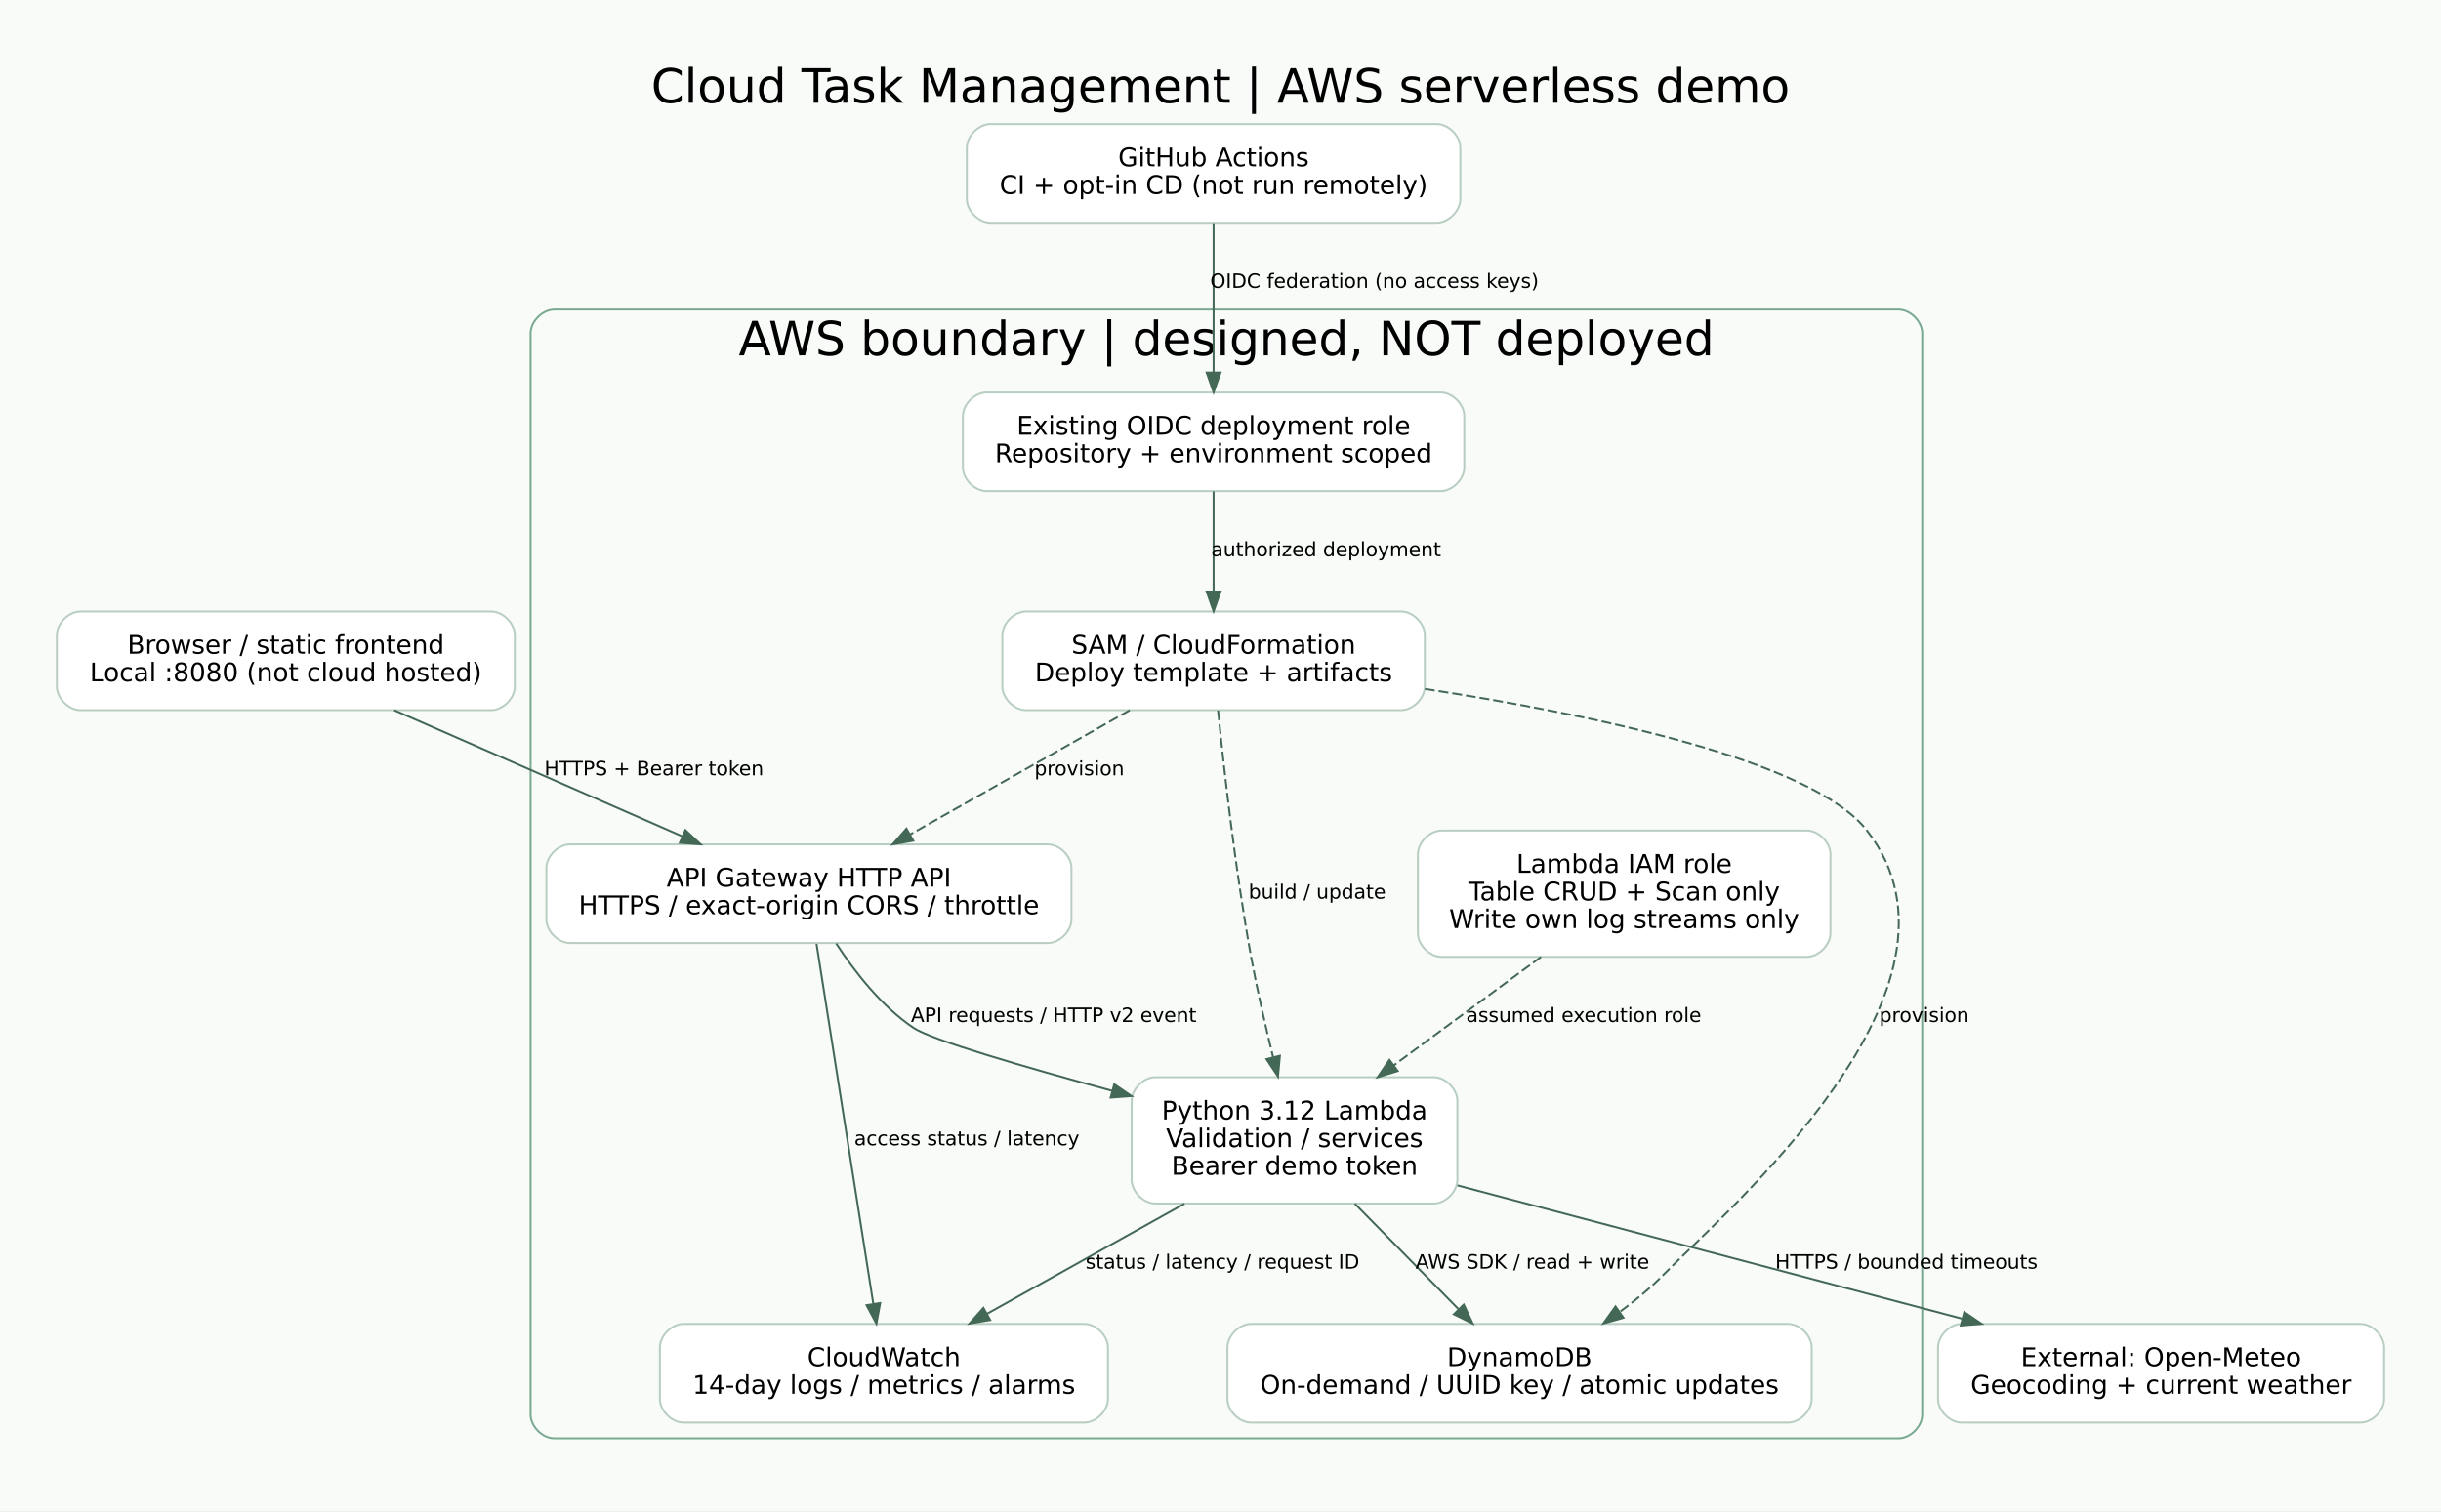
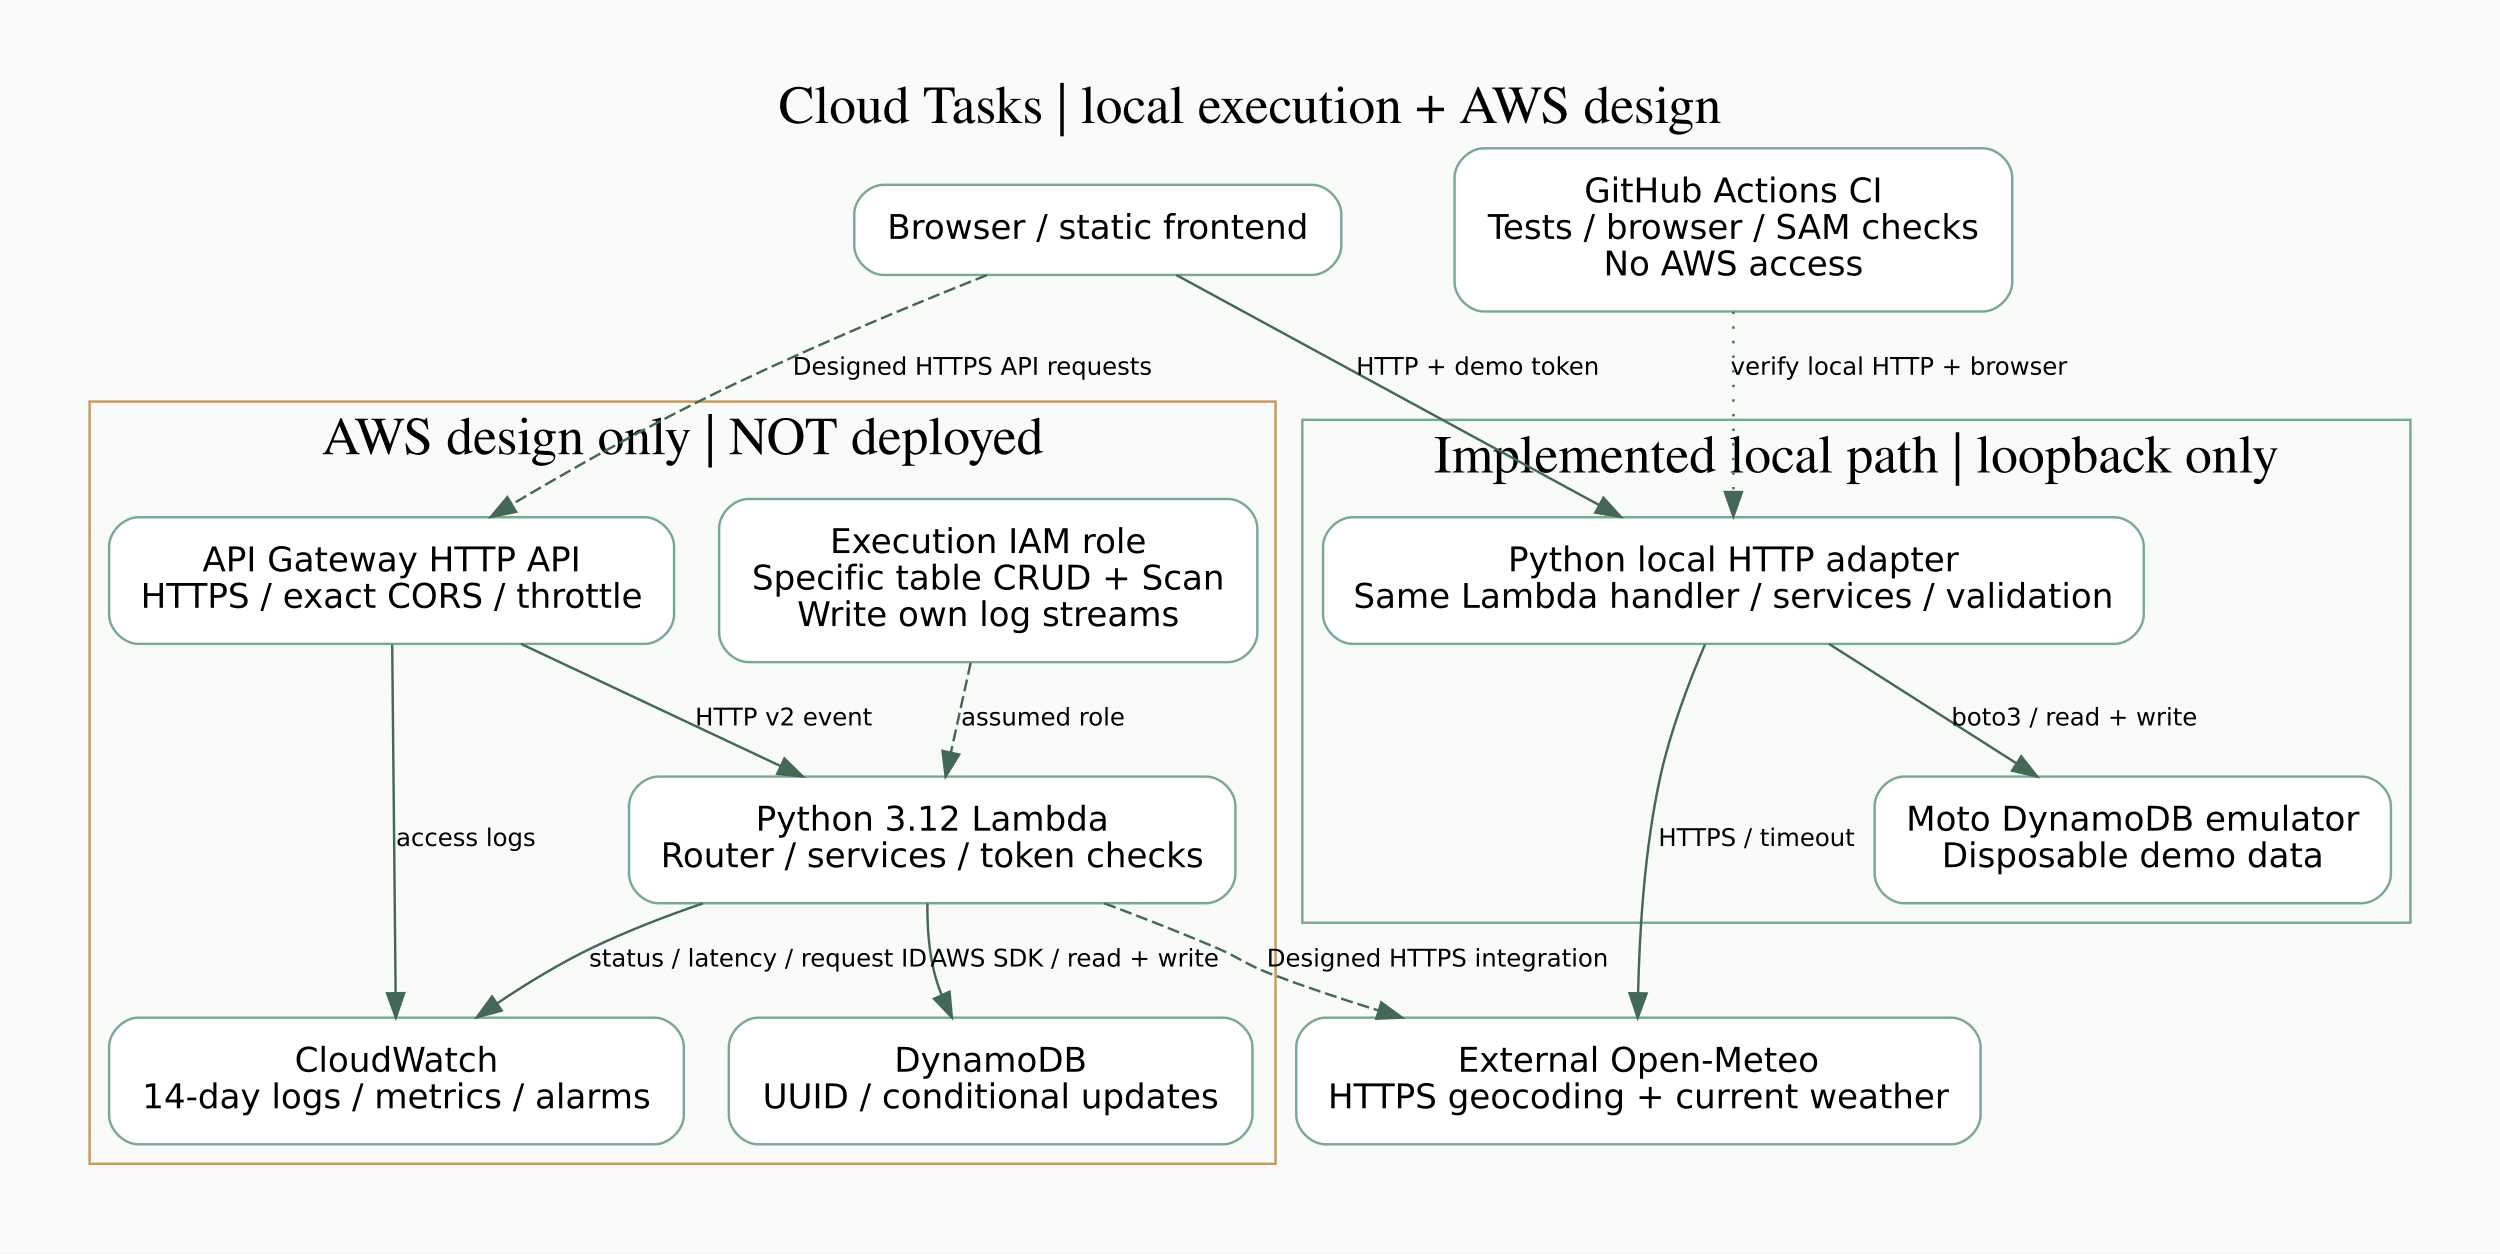
- <svg xmlns="http://www.w3.org/2000/svg" width="1237pt" height="766pt" viewBox="0.00 0.00 1236.60 765.60">
-   <g id="graph0" class="graph" transform="scale(1 1) rotate(0) translate(28.8 736.8)">
-     <polygon fill="#f8fbf8" stroke="transparent" points="-28.8,28.8 -28.8,-736.8 1207.8,-736.8 1207.8,28.8 -28.8,28.8" />
-     <text text-anchor="middle" x="589.5" y="-684.8" font-family="DejaVu Sans" font-size="24.00">Cloud Task Management | AWS serverless demo</text>
+ <svg xmlns="http://www.w3.org/2000/svg" width="1027pt" height="515pt" viewBox="0.00 0.00 1026.60 514.60">
+   <g id="graph0" class="graph" transform="scale(1 1) rotate(0) translate(28.8 485.8)">
+     <polygon fill="#f8fbf8" stroke="transparent" points="-28.8,28.8 -28.8,-485.8 997.8,-485.8 997.8,28.8 -28.8,28.8" />
+     <text text-anchor="middle" x="484.5" y="-435.4" font-family="Times,serif" font-size="22.00">Cloud Tasks | local execution + AWS design</text>
    <g id="clust1" class="cluster">
-       <path fill="#f8fbf8" stroke="#7aa991" d="M252,-8C252,-8 933,-8 933,-8 939,-8 945,-14 945,-20 945,-20 945,-568 945,-568 945,-574 939,-580 933,-580 933,-580 252,-580 252,-580 246,-580 240,-574 240,-568 240,-568 240,-20 240,-20 240,-14 246,-8 252,-8" />
-       <text text-anchor="middle" x="592.5" y="-556.8" font-family="DejaVu Sans" font-size="24.00">AWS boundary | designed, NOT deployed</text>
+       <polygon fill="#f8fbf8" stroke="#7aa991" points="506,-107 506,-313.5 961,-313.5 961,-107 506,-107" />
+       <text text-anchor="middle" x="733.5" y="-291.9" font-family="Times,serif" font-size="22.00">Implemented local path | loopback only</text>
+     </g>
+     <g id="clust2" class="cluster">
+       <polygon fill="#f8fbf8" stroke="#c49a60" points="8,-8 8,-321 495,-321 495,-8 8,-8" />
+       <text text-anchor="middle" x="251.5" y="-299.4" font-family="Times,serif" font-size="22.00">AWS design only | NOT deployed</text>
    </g>
    <g id="node1" class="node">
-       <path fill="white" stroke="#b9cec2" d="M220,-427C220,-427 12,-427 12,-427 6,-427 0,-421 0,-415 0,-415 0,-389 0,-389 0,-383 6,-377 12,-377 12,-377 220,-377 220,-377 226,-377 232,-383 232,-389 232,-389 232,-415 232,-415 232,-421 226,-427 220,-427" />
-       <text text-anchor="middle" x="116" y="-405.6" font-family="DejaVu Sans" font-size="13.00">Browser / static frontend</text>
-       <text text-anchor="middle" x="116" y="-391.6" font-family="DejaVu Sans" font-size="13.00">Local :8080 (not cloud hosted)</text>
+       <path fill="white" stroke="#7aa991" d="M510,-410C510,-410 334,-410 334,-410 328,-410 322,-404 322,-398 322,-398 322,-385 322,-385 322,-379 328,-373 334,-373 334,-373 510,-373 510,-373 516,-373 522,-379 522,-385 522,-385 522,-398 522,-398 522,-404 516,-410 510,-410" />
+       <text text-anchor="middle" x="422" y="-387.8" font-family="DejaVu Sans" font-size="14.00">Browser / static frontend</text>
    </g>
    <g id="node4" class="node">
-       <path fill="white" stroke="#b9cec2" d="M502,-309C502,-309 260,-309 260,-309 254,-309 248,-303 248,-297 248,-297 248,-271 248,-271 248,-265 254,-259 260,-259 260,-259 502,-259 502,-259 508,-259 514,-265 514,-271 514,-271 514,-297 514,-297 514,-303 508,-309 502,-309" />
-       <text text-anchor="middle" x="381" y="-287.6" font-family="DejaVu Sans" font-size="13.00">API Gateway HTTP API</text>
-       <text text-anchor="middle" x="381" y="-273.6" font-family="DejaVu Sans" font-size="13.00">HTTPS / exact-origin CORS / throttle</text>
+       <path fill="white" stroke="#7aa991" d="M839.5,-273.5C839.5,-273.5 526.5,-273.5 526.5,-273.5 520.5,-273.5 514.5,-267.5 514.5,-261.5 514.5,-261.5 514.5,-233.5 514.5,-233.5 514.5,-227.5 520.5,-221.5 526.5,-221.5 526.5,-221.5 839.5,-221.5 839.5,-221.5 845.5,-221.5 851.5,-227.5 851.5,-233.5 851.5,-233.5 851.5,-261.5 851.5,-261.5 851.5,-267.5 845.5,-273.5 839.5,-273.5" />
+       <text text-anchor="middle" x="683" y="-251.3" font-family="DejaVu Sans" font-size="14.00">Python local HTTP adapter</text>
+       <text text-anchor="middle" x="683" y="-236.3" font-family="DejaVu Sans" font-size="14.00">Same Lambda handler / services / validation</text>
    </g>
    <g id="edge1" class="edge">
-       <path fill="none" stroke="#446856" d="M170.91,-376.96C213.37,-358.38 272.24,-332.61 316.87,-313.07" />
-       <polygon fill="#446856" stroke="#446856" points="318.4,-316.22 326.16,-309 315.6,-309.81 318.4,-316.22" />
-       <text text-anchor="middle" x="302.5" y="-344" font-family="DejaVu Sans" font-size="10.00">HTTPS + Bearer token</text>
+       <path fill="none" stroke="#446856" d="M454.27,-372.95C497.59,-349.38 575.19,-307.16 627.86,-278.5" />
+       <polygon fill="#446856" stroke="#446856" points="629.63,-281.52 636.74,-273.67 626.29,-275.37 629.63,-281.52" />
+       <text text-anchor="middle" x="578" y="-332" font-family="DejaVu Sans" font-size="10.00">HTTP + demo token</text>
+     </g>
+     <g id="node6" class="node">
+       <path fill="white" stroke="#7aa991" d="M236,-273.5C236,-273.5 28,-273.5 28,-273.5 22,-273.5 16,-267.5 16,-261.5 16,-261.5 16,-233.5 16,-233.5 16,-227.5 22,-221.5 28,-221.5 28,-221.5 236,-221.5 236,-221.5 242,-221.5 248,-227.5 248,-233.5 248,-233.5 248,-261.5 248,-261.5 248,-267.5 242,-273.5 236,-273.5" />
+       <text text-anchor="middle" x="132" y="-251.3" font-family="DejaVu Sans" font-size="14.00">API Gateway HTTP API</text>
+       <text text-anchor="middle" x="132" y="-236.3" font-family="DejaVu Sans" font-size="14.00">HTTPS / exact CORS / throttle</text>
+     </g>
+     <g id="edge4" class="edge">
+       <path fill="none" stroke="#446856" stroke-dasharray="5,2" d="M376.44,-372.92C343.15,-359.66 297.18,-340.48 258,-321 232.27,-308.2 204.49,-292.44 181.59,-278.89" />
+       <polygon fill="#446856" stroke="#446856" points="183.12,-275.73 172.74,-273.62 179.54,-281.75 183.12,-275.73" />
+       <text text-anchor="middle" x="370.5" y="-332" font-family="DejaVu Sans" font-size="10.00">Designed HTTPS API requests</text>
    </g>
    <g id="node2" class="node">
-       <path fill="white" stroke="#b9cec2" d="M1167,-66C1167,-66 965,-66 965,-66 959,-66 953,-60 953,-54 953,-54 953,-28 953,-28 953,-22 959,-16 965,-16 965,-16 1167,-16 1167,-16 1173,-16 1179,-22 1179,-28 1179,-28 1179,-54 1179,-54 1179,-60 1173,-66 1167,-66" />
-       <text text-anchor="middle" x="1066" y="-44.6" font-family="DejaVu Sans" font-size="13.00">External: Open-Meteo</text>
-       <text text-anchor="middle" x="1066" y="-30.6" font-family="DejaVu Sans" font-size="13.00">Geocoding + current weather</text>
+       <path fill="white" stroke="#7aa991" d="M785.5,-425C785.5,-425 580.5,-425 580.5,-425 574.5,-425 568.5,-419 568.5,-413 568.5,-413 568.5,-370 568.5,-370 568.5,-364 574.5,-358 580.5,-358 580.5,-358 785.5,-358 785.5,-358 791.5,-358 797.5,-364 797.5,-370 797.5,-370 797.5,-413 797.5,-413 797.5,-419 791.5,-425 785.5,-425" />
+       <text text-anchor="middle" x="683" y="-402.8" font-family="DejaVu Sans" font-size="14.00">GitHub Actions CI</text>
+       <text text-anchor="middle" x="683" y="-387.8" font-family="DejaVu Sans" font-size="14.00">Tests / browser / SAM checks</text>
+       <text text-anchor="middle" x="683" y="-372.8" font-family="DejaVu Sans" font-size="14.00">No AWS access</text>
+     </g>
+     <g id="edge11" class="edge">
+       <path fill="none" stroke="#446856" stroke-dasharray="1,5" d="M683,-357.92C683,-335.87 683,-306.74 683,-284.08" />
+       <polygon fill="#446856" stroke="#446856" points="686.5,-283.85 683,-273.85 679.5,-283.85 686.5,-283.85" />
+       <text text-anchor="middle" x="751" y="-332" font-family="DejaVu Sans" font-size="10.00">verify local HTTP + browser</text>
    </g>
    <g id="node3" class="node">
-       <path fill="white" stroke="#b9cec2" d="M699,-674C699,-674 473,-674 473,-674 467,-674 461,-668 461,-662 461,-662 461,-636 461,-636 461,-630 467,-624 473,-624 473,-624 699,-624 699,-624 705,-624 711,-630 711,-636 711,-636 711,-662 711,-662 711,-668 705,-674 699,-674" />
-       <text text-anchor="middle" x="586" y="-652.6" font-family="DejaVu Sans" font-size="13.00">GitHub Actions</text>
-       <text text-anchor="middle" x="586" y="-638.6" font-family="DejaVu Sans" font-size="13.00">CI + opt-in CD (not run remotely)</text>
+       <path fill="white" stroke="#7aa991" d="M772.5,-68C772.5,-68 515.5,-68 515.5,-68 509.5,-68 503.5,-62 503.5,-56 503.5,-56 503.5,-28 503.5,-28 503.5,-22 509.5,-16 515.5,-16 515.5,-16 772.5,-16 772.5,-16 778.5,-16 784.5,-22 784.5,-28 784.5,-28 784.5,-56 784.5,-56 784.5,-62 778.5,-68 772.5,-68" />
+       <text text-anchor="middle" x="644" y="-45.8" font-family="DejaVu Sans" font-size="14.00">External Open-Meteo</text>
+       <text text-anchor="middle" x="644" y="-30.8" font-family="DejaVu Sans" font-size="14.00">HTTPS geocoding + current weather</text>
+     </g>
+     <g id="edge3" class="edge">
+       <path fill="none" stroke="#446856" d="M671.35,-221.29C664.79,-205.94 657.12,-185.73 653,-167 646.5,-137.49 644.42,-103.17 643.87,-78.13" />
+       <polygon fill="#446856" stroke="#446856" points="647.37,-77.95 643.72,-68.01 640.37,-78.06 647.37,-77.95" />
+       <text text-anchor="middle" x="692.5" y="-138.5" font-family="DejaVu Sans" font-size="10.00">HTTPS / timeout</text>
+     </g>
+     <g id="node5" class="node">
+       <path fill="white" stroke="#7aa991" d="M941,-167C941,-167 753,-167 753,-167 747,-167 741,-161 741,-155 741,-155 741,-127 741,-127 741,-121 747,-115 753,-115 753,-115 941,-115 941,-115 947,-115 953,-121 953,-127 953,-127 953,-155 953,-155 953,-161 947,-167 941,-167" />
+       <text text-anchor="middle" x="847" y="-144.8" font-family="DejaVu Sans" font-size="14.00">Moto DynamoDB emulator</text>
+       <text text-anchor="middle" x="847" y="-129.8" font-family="DejaVu Sans" font-size="14.00">Disposable demo data</text>
+     </g>
+     <g id="edge2" class="edge">
+       <path fill="none" stroke="#446856" d="M722.28,-221.47C745.32,-206.79 774.61,-188.13 799.01,-172.58" />
+       <polygon fill="#446856" stroke="#446856" points="801.2,-175.33 807.75,-167.01 797.44,-169.43 801.2,-175.33" />
+       <text text-anchor="middle" x="823" y="-188" font-family="DejaVu Sans" font-size="10.00">boto3 / read + write</text>
+     </g>
+     <g id="node7" class="node">
+       <path fill="white" stroke="#7aa991" d="M466.5,-167C466.5,-167 241.5,-167 241.5,-167 235.5,-167 229.5,-161 229.5,-155 229.5,-155 229.5,-127 229.5,-127 229.5,-121 235.5,-115 241.5,-115 241.5,-115 466.5,-115 466.5,-115 472.5,-115 478.5,-121 478.5,-127 478.5,-127 478.5,-155 478.5,-155 478.5,-161 472.5,-167 466.5,-167" />
+       <text text-anchor="middle" x="354" y="-144.8" font-family="DejaVu Sans" font-size="14.00">Python 3.12 Lambda</text>
+       <text text-anchor="middle" x="354" y="-129.8" font-family="DejaVu Sans" font-size="14.00">Router / services / token checks</text>
+     </g>
+     <g id="edge5" class="edge">
+       <path fill="none" stroke="#446856" d="M185.17,-221.47C217.18,-206.4 258.09,-187.14 291.63,-171.36" />
+       <polygon fill="#446856" stroke="#446856" points="293.32,-174.43 300.88,-167.01 290.34,-168.1 293.32,-174.43" />
+       <text text-anchor="middle" x="293" y="-188" font-family="DejaVu Sans" font-size="10.00">HTTP v2 event</text>
    </g>
    <g id="node9" class="node">
-       <path fill="white" stroke="#b9cec2" d="M701,-538C701,-538 471,-538 471,-538 465,-538 459,-532 459,-526 459,-526 459,-500 459,-500 459,-494 465,-488 471,-488 471,-488 701,-488 701,-488 707,-488 713,-494 713,-500 713,-500 713,-526 713,-526 713,-532 707,-538 701,-538" />
-       <text text-anchor="middle" x="586" y="-516.6" font-family="DejaVu Sans" font-size="13.00">Existing OIDC deployment role</text>
-       <text text-anchor="middle" x="586" y="-502.6" font-family="DejaVu Sans" font-size="13.00">Repository + environment scoped</text>
+       <path fill="white" stroke="#7aa991" d="M240,-68C240,-68 28,-68 28,-68 22,-68 16,-62 16,-56 16,-56 16,-28 16,-28 16,-22 22,-16 28,-16 28,-16 240,-16 240,-16 246,-16 252,-22 252,-28 252,-28 252,-56 252,-56 252,-62 246,-68 240,-68" />
+       <text text-anchor="middle" x="134" y="-45.8" font-family="DejaVu Sans" font-size="14.00">CloudWatch</text>
+       <text text-anchor="middle" x="134" y="-30.8" font-family="DejaVu Sans" font-size="14.00">14-day logs / metrics / alarms</text>
+     </g>
+     <g id="edge9" class="edge">
+       <path fill="none" stroke="#446856" d="M132.25,-221.14C132.6,-185.07 133.25,-118.82 133.66,-78.07" />
+       <polygon fill="#446856" stroke="#446856" points="137.16,-78.08 133.75,-68.04 130.16,-78.01 137.16,-78.08" />
+       <text text-anchor="middle" x="162.5" y="-138.5" font-family="DejaVu Sans" font-size="10.00">access logs</text>
+     </g>
+     <g id="edge7" class="edge">
+       <path fill="none" stroke="#446856" stroke-dasharray="5,2" d="M424.64,-114.98C439.71,-109.32 455.46,-103.16 470,-97 480.43,-92.58 482.4,-90.01 493,-86 507.12,-80.66 522.19,-75.62 537.15,-70.99" />
+       <polygon fill="#446856" stroke="#446856" points="538.4,-74.27 546.95,-68.02 536.36,-67.57 538.4,-74.27" />
+       <text text-anchor="middle" x="561.5" y="-89" font-family="DejaVu Sans" font-size="10.00">Designed HTTPS integration</text>
+     </g>
+     <g id="node8" class="node">
+       <path fill="white" stroke="#7aa991" d="M473.5,-68C473.5,-68 282.5,-68 282.5,-68 276.5,-68 270.5,-62 270.5,-56 270.5,-56 270.5,-28 270.5,-28 270.5,-22 276.5,-16 282.5,-16 282.5,-16 473.5,-16 473.5,-16 479.5,-16 485.5,-22 485.5,-28 485.5,-28 485.5,-56 485.5,-56 485.5,-62 479.5,-68 473.5,-68" />
+       <text text-anchor="middle" x="378" y="-45.8" font-family="DejaVu Sans" font-size="14.00">DynamoDB</text>
+       <text text-anchor="middle" x="378" y="-30.8" font-family="DejaVu Sans" font-size="14.00">UUID / conditional updates</text>
+     </g>
+     <g id="edge6" class="edge">
+       <path fill="none" stroke="#446856" d="M352.03,-114.93C351.94,-105.71 352.59,-95.26 355,-86 355.74,-83.16 356.7,-80.3 357.81,-77.47" />
+       <polygon fill="#446856" stroke="#446856" points="361.12,-78.66 362.05,-68.11 354.74,-75.77 361.12,-78.66" />
+       <text text-anchor="middle" x="412.5" y="-89" font-family="DejaVu Sans" font-size="10.00">AWS SDK / read + write</text>
    </g>
    <g id="edge8" class="edge">
-       <path fill="none" stroke="#446856" d="M586,-623.73C586,-602.67 586,-571.95 586,-548.36" />
-       <polygon fill="#446856" stroke="#446856" points="589.5,-548.09 586,-538.09 582.5,-548.09 589.5,-548.09" />
-       <text text-anchor="middle" x="667.5" y="-591" font-family="DejaVu Sans" font-size="10.00">OIDC federation (no access keys)</text>
-     </g>
-     <g id="node5" class="node">
-       <path fill="white" stroke="#b9cec2" d="M697.5,-191C697.5,-191 556.5,-191 556.5,-191 550.5,-191 544.5,-185 544.5,-179 544.5,-179 544.5,-139 544.5,-139 544.5,-133 550.5,-127 556.5,-127 556.5,-127 697.5,-127 697.5,-127 703.5,-127 709.5,-133 709.5,-139 709.5,-139 709.5,-179 709.5,-179 709.5,-185 703.5,-191 697.5,-191" />
-       <text text-anchor="middle" x="627" y="-169.6" font-family="DejaVu Sans" font-size="13.00">Python 3.12 Lambda</text>
-       <text text-anchor="middle" x="627" y="-155.6" font-family="DejaVu Sans" font-size="13.00">Validation / services</text>
-       <text text-anchor="middle" x="627" y="-141.6" font-family="DejaVu Sans" font-size="13.00">Bearer demo token</text>
-     </g>
-     <g id="edge2" class="edge">
-       <path fill="none" stroke="#446856" d="M394.82,-258.76C404.17,-244.4 417.75,-226.92 434,-216 443.07,-209.9 489.5,-196.36 534.55,-184.12" />
-       <polygon fill="#446856" stroke="#446856" points="535.68,-187.43 544.42,-181.45 533.86,-180.68 535.68,-187.43" />
-       <text text-anchor="middle" x="505" y="-219" font-family="DejaVu Sans" font-size="10.00">API requests / HTTP v2 event</text>
-     </g>
-     <g id="node7" class="node">
-       <path fill="white" stroke="#b9cec2" d="M520.5,-66C520.5,-66 317.5,-66 317.5,-66 311.5,-66 305.5,-60 305.5,-54 305.5,-54 305.5,-28 305.5,-28 305.5,-22 311.5,-16 317.5,-16 317.5,-16 520.5,-16 520.5,-16 526.5,-16 532.5,-22 532.5,-28 532.5,-28 532.5,-54 532.5,-54 532.5,-60 526.5,-66 520.5,-66" />
-       <text text-anchor="middle" x="419" y="-44.6" font-family="DejaVu Sans" font-size="13.00">CloudWatch</text>
-       <text text-anchor="middle" x="419" y="-30.6" font-family="DejaVu Sans" font-size="13.00">14-day logs / metrics / alarms</text>
-     </g>
-     <g id="edge5" class="edge">
-       <path fill="none" stroke="#446856" d="M384.85,-258.57C391.66,-215.42 405.81,-125.65 413.59,-76.31" />
-       <polygon fill="#446856" stroke="#446856" points="417.09,-76.56 415.19,-66.14 410.18,-75.47 417.09,-76.56" />
-       <text text-anchor="middle" x="461" y="-156.5" font-family="DejaVu Sans" font-size="10.00">access status / latency</text>
-     </g>
-     <g id="edge7" class="edge">
-       <path fill="none" stroke="#446856" d="M709.57,-136.18C782.1,-117.02 887.84,-89.08 965.31,-68.61" />
-       <polygon fill="#446856" stroke="#446856" points="966.32,-71.96 975.09,-66.02 964.53,-65.19 966.32,-71.96" />
-       <text text-anchor="middle" x="937" y="-94" font-family="DejaVu Sans" font-size="10.00">HTTPS / bounded timeouts</text>
-     </g>
-     <g id="node6" class="node">
-       <path fill="white" stroke="#b9cec2" d="M877,-66C877,-66 605,-66 605,-66 599,-66 593,-60 593,-54 593,-54 593,-28 593,-28 593,-22 599,-16 605,-16 605,-16 877,-16 877,-16 883,-16 889,-22 889,-28 889,-28 889,-54 889,-54 889,-60 883,-66 877,-66" />
-       <text text-anchor="middle" x="741" y="-44.6" font-family="DejaVu Sans" font-size="13.00">DynamoDB</text>
-       <text text-anchor="middle" x="741" y="-30.6" font-family="DejaVu Sans" font-size="13.00">On-demand / UUID key / atomic updates</text>
-     </g>
-     <g id="edge3" class="edge">
-       <path fill="none" stroke="#446856" d="M657.55,-126.91C673.79,-110.39 693.72,-90.11 710.02,-73.52" />
-       <polygon fill="#446856" stroke="#446856" points="712.72,-75.77 717.24,-66.18 707.73,-70.86 712.72,-75.77" />
-       <text text-anchor="middle" x="747.5" y="-94" font-family="DejaVu Sans" font-size="10.00">AWS SDK / read + write</text>
-     </g>
-     <g id="edge4" class="edge">
-       <path fill="none" stroke="#446856" d="M571.26,-126.91C540.15,-109.57 501.65,-88.09 471.14,-71.08" />
-       <polygon fill="#446856" stroke="#446856" points="472.8,-67.99 462.36,-66.18 469.39,-74.11 472.8,-67.99" />
-       <text text-anchor="middle" x="590.5" y="-94" font-family="DejaVu Sans" font-size="10.00">status / latency / request ID</text>
-     </g>
-     <g id="node8" class="node">
-       <path fill="white" stroke="#b9cec2" d="M886.5,-316C886.5,-316 701.5,-316 701.5,-316 695.5,-316 689.5,-310 689.5,-304 689.5,-304 689.5,-264 689.5,-264 689.5,-258 695.5,-252 701.5,-252 701.5,-252 886.5,-252 886.5,-252 892.5,-252 898.5,-258 898.5,-264 898.5,-264 898.5,-304 898.5,-304 898.5,-310 892.5,-316 886.5,-316" />
-       <text text-anchor="middle" x="794" y="-294.6" font-family="DejaVu Sans" font-size="13.00">Lambda IAM role</text>
-       <text text-anchor="middle" x="794" y="-280.6" font-family="DejaVu Sans" font-size="13.00">Table CRUD + Scan only</text>
-       <text text-anchor="middle" x="794" y="-266.6" font-family="DejaVu Sans" font-size="13.00">Write own log streams only</text>
-     </g>
-     <g id="edge6" class="edge">
-       <path fill="none" stroke="#446856" stroke-dasharray="5,2" d="M751.86,-251.96C729.21,-235.28 701.14,-214.6 677.35,-197.08" />
-       <polygon fill="#446856" stroke="#446856" points="679.26,-194.14 669.13,-191.03 675.1,-199.78 679.26,-194.14" />
-       <text text-anchor="middle" x="773.5" y="-219" font-family="DejaVu Sans" font-size="10.00">assumed execution role</text>
+       <path fill="none" stroke="#446856" d="M259.88,-114.94C244.59,-109.72 229.14,-103.73 215,-97 201.48,-90.57 187.62,-82.13 175.28,-73.83" />
+       <polygon fill="#446856" stroke="#446856" points="177.22,-70.92 167,-68.14 173.25,-76.69 177.22,-70.92" />
+       <text text-anchor="middle" x="282.5" y="-89" font-family="DejaVu Sans" font-size="10.00">status / latency / request ID</text>
    </g>
    <g id="node10" class="node">
-       <path fill="white" stroke="#b9cec2" d="M681,-427C681,-427 491,-427 491,-427 485,-427 479,-421 479,-415 479,-415 479,-389 479,-389 479,-383 485,-377 491,-377 491,-377 681,-377 681,-377 687,-377 693,-383 693,-389 693,-389 693,-415 693,-415 693,-421 687,-427 681,-427" />
-       <text text-anchor="middle" x="586" y="-405.6" font-family="DejaVu Sans" font-size="13.00">SAM / CloudFormation</text>
-       <text text-anchor="middle" x="586" y="-391.6" font-family="DejaVu Sans" font-size="13.00">Deploy template + artifacts</text>
-     </g>
-     <g id="edge9" class="edge">
-       <path fill="none" stroke="#446856" d="M586,-487.81C586,-472.99 586,-453.79 586,-437.41" />
-       <polygon fill="#446856" stroke="#446856" points="589.5,-437.12 586,-427.12 582.5,-437.12 589.5,-437.12" />
-       <text text-anchor="middle" x="643" y="-455" font-family="DejaVu Sans" font-size="10.00">authorized deployment</text>
-     </g>
-     <g id="edge11" class="edge">
-       <path fill="none" stroke="#446856" stroke-dasharray="5,2" d="M543.52,-376.96C511.23,-358.69 466.65,-333.47 432.35,-314.06" />
-       <polygon fill="#446856" stroke="#446856" points="433.85,-310.88 423.42,-309 430.4,-316.98 433.85,-310.88" />
-       <text text-anchor="middle" x="518" y="-344" font-family="DejaVu Sans" font-size="10.00">provision</text>
+       <path fill="white" stroke="#7aa991" d="M475.5,-281C475.5,-281 278.5,-281 278.5,-281 272.5,-281 266.5,-275 266.5,-269 266.5,-269 266.5,-226 266.5,-226 266.5,-220 272.5,-214 278.5,-214 278.5,-214 475.5,-214 475.5,-214 481.5,-214 487.5,-220 487.5,-226 487.5,-226 487.5,-269 487.5,-269 487.5,-275 481.5,-281 475.5,-281" />
+       <text text-anchor="middle" x="377" y="-258.8" font-family="DejaVu Sans" font-size="14.00">Execution IAM role</text>
+       <text text-anchor="middle" x="377" y="-243.8" font-family="DejaVu Sans" font-size="14.00">Specific table CRUD + Scan</text>
+       <text text-anchor="middle" x="377" y="-228.8" font-family="DejaVu Sans" font-size="14.00">Write own log streams</text>
    </g>
    <g id="edge10" class="edge">
-       <path fill="none" stroke="#446856" stroke-dasharray="5,2" d="M588.27,-376.88C591.23,-347.31 597.01,-295.74 605,-252 608.05,-235.3 612.23,-217.09 616.12,-201.31" />
-       <polygon fill="#446856" stroke="#446856" points="619.58,-201.88 618.62,-191.33 612.79,-200.18 619.58,-201.88" />
-       <text text-anchor="middle" x="638.5" y="-281.5" font-family="DejaVu Sans" font-size="10.00">build / update</text>
-     </g>
-     <g id="edge12" class="edge">
-       <path fill="none" stroke="#446856" stroke-dasharray="5,2" d="M693.09,-387.76C778.95,-374.68 889.5,-351.45 917,-316 978.7,-236.45 845.61,-123.32 814,-91 807.42,-84.27 799.77,-77.94 791.95,-72.2" />
-       <polygon fill="#446856" stroke="#446856" points="793.63,-69.11 783.44,-66.22 789.61,-74.84 793.63,-69.11" />
-       <text text-anchor="middle" x="946" y="-219" font-family="DejaVu Sans" font-size="10.00">provision</text>
+       <path fill="none" stroke="#446856" stroke-dasharray="5,2" d="M369.79,-213.72C367.22,-202.06 364.32,-188.88 361.71,-177.03" />
+       <polygon fill="#446856" stroke="#446856" points="365.08,-176.05 359.51,-167.03 358.24,-177.55 365.08,-176.05" />
+       <text text-anchor="middle" x="399.5" y="-188" font-family="DejaVu Sans" font-size="10.00">assumed role</text>
    </g>
  </g>
</svg>
